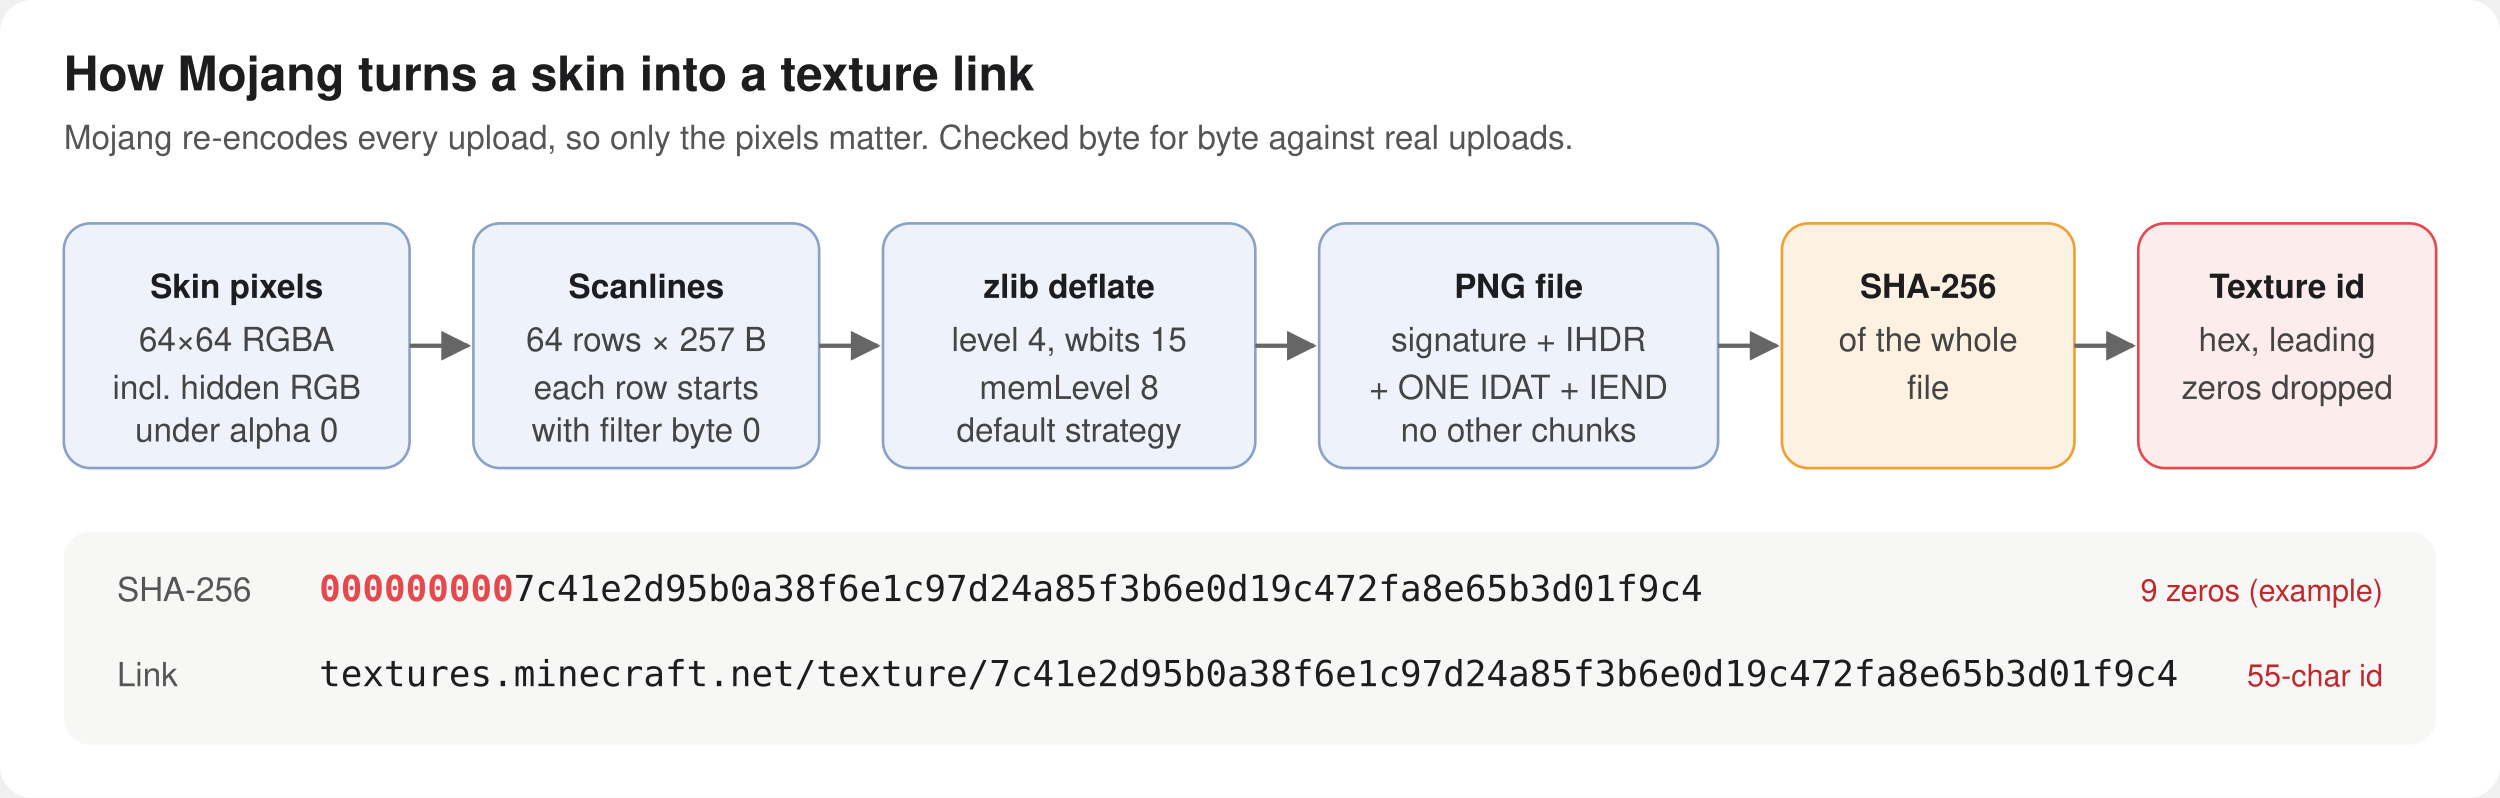
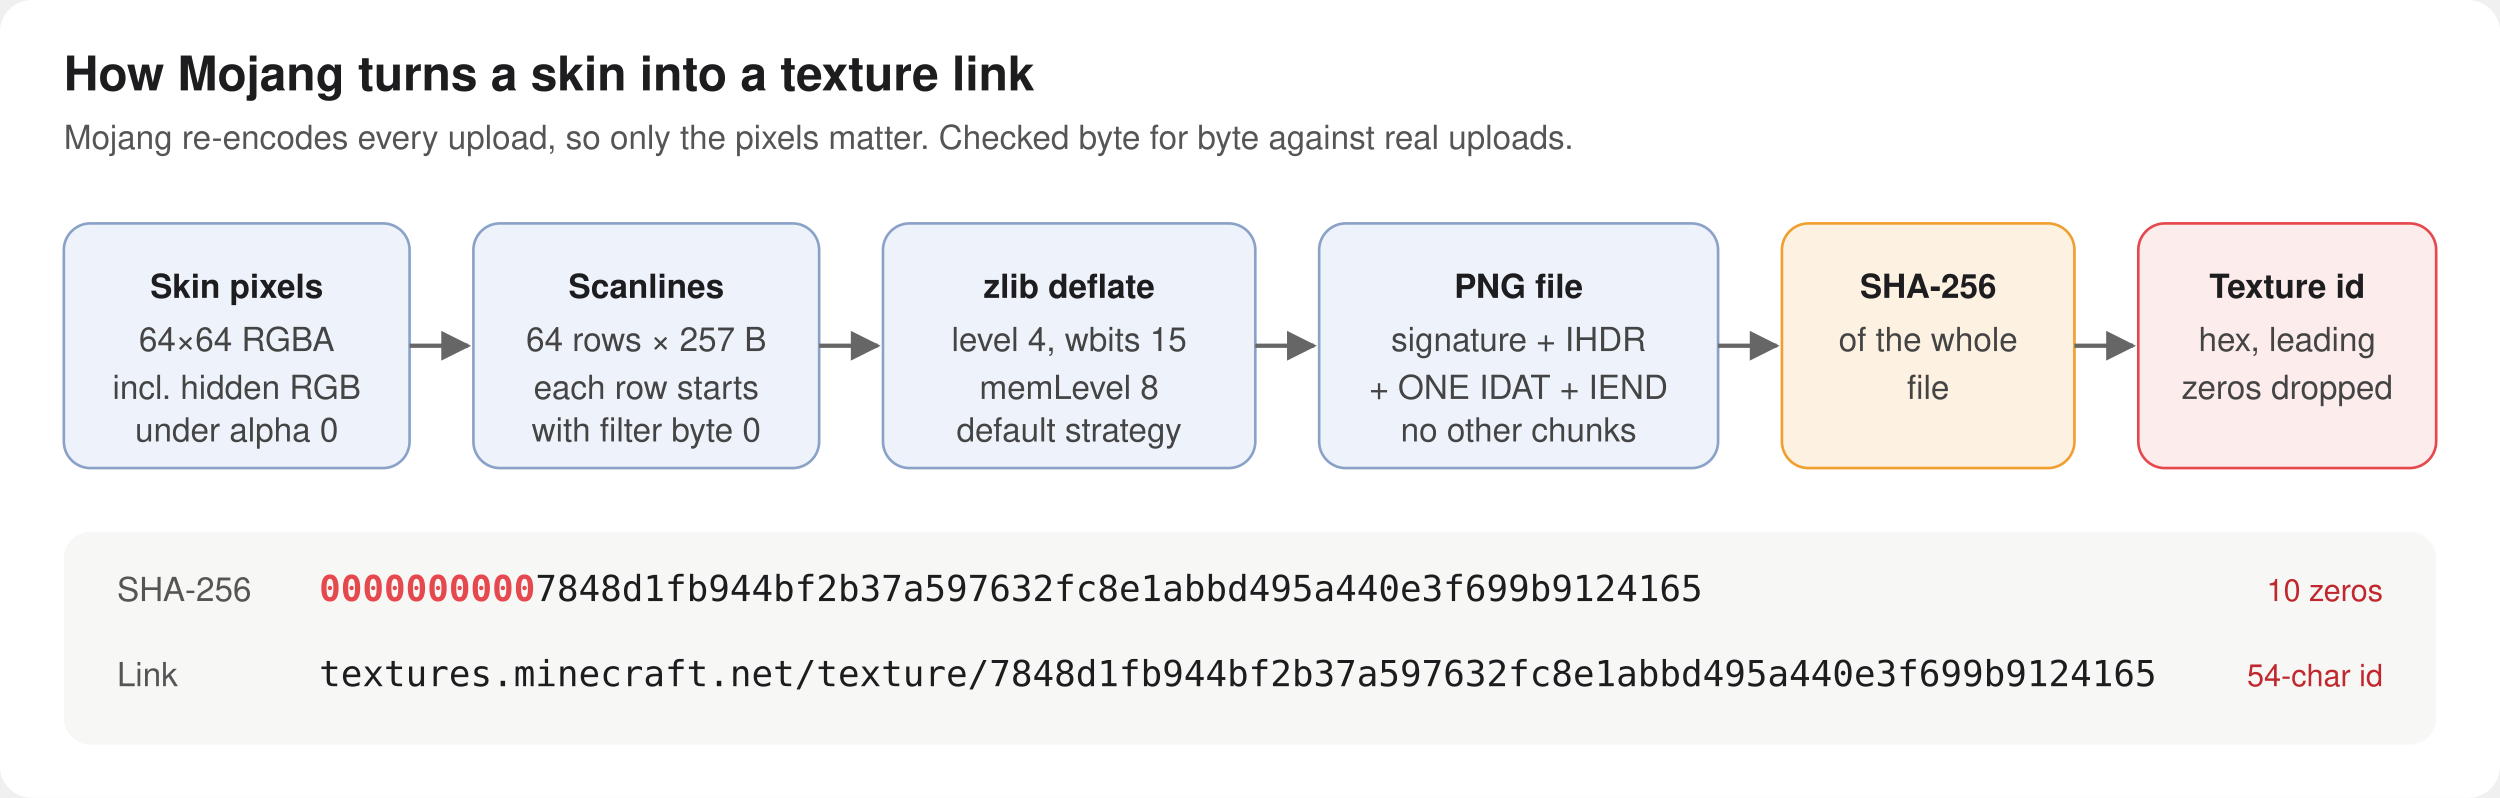
<svg xmlns="http://www.w3.org/2000/svg" viewBox="0 0 940 300" width="940" height="300" font-family="Segoe UI, Helvetica, Arial, sans-serif">
  <defs>
    <marker id="ar" viewBox="0 0 10 10" refX="9" refY="5" markerWidth="7" markerHeight="7" orient="auto">
      <path d="M0,0 L10,5 L0,10 z" fill="#666" />
    </marker>
  </defs>
  <rect width="940" height="300" rx="12" fill="#ffffff" />
  <text x="24" y="34" font-size="18" font-weight="600" fill="#1d1d1f">How Mojang turns a skin into a texture link</text>
  <text x="24" y="56" font-size="12.5" fill="#555">Mojang re-encodes every upload, so only the pixels matter. Checked byte for byte against real uploads.</text>
  <g font-size="12.5" text-anchor="middle">
    <rect x="24" y="84" width="130" height="92" rx="10" fill="#eef3fb" stroke="#8aa2c8" />
    <text x="89" y="112" font-weight="600" fill="#1d1d1f">Skin pixels</text>
    <text x="89" y="132" fill="#444">64×64 RGBA</text>
    <text x="89" y="150" fill="#444">incl. hidden RGB</text>
    <text x="89" y="166" fill="#444">under alpha 0</text>
    <rect x="178" y="84" width="130" height="92" rx="10" fill="#eef3fb" stroke="#8aa2c8" />
    <text x="243" y="112" font-weight="600" fill="#1d1d1f">Scanlines</text>
    <text x="243" y="132" fill="#444">64 rows × 257 B</text>
    <text x="243" y="150" fill="#444">each row starts</text>
    <text x="243" y="166" fill="#444">with filter byte 0</text>
    <rect x="332" y="84" width="140" height="92" rx="10" fill="#eef3fb" stroke="#8aa2c8" />
    <text x="402" y="112" font-weight="600" fill="#1d1d1f">zlib deflate</text>
    <text x="402" y="132" fill="#444">level 4, wbits 15</text>
    <text x="402" y="150" fill="#444">memLevel 8</text>
    <text x="402" y="166" fill="#444">default strategy</text>
    <rect x="496" y="84" width="150" height="92" rx="10" fill="#eef3fb" stroke="#8aa2c8" />
    <text x="571" y="112" font-weight="600" fill="#1d1d1f">PNG file</text>
    <text x="571" y="132" fill="#444">signature + IHDR</text>
    <text x="571" y="150" fill="#444">+ ONE IDAT + IEND</text>
    <text x="571" y="166" fill="#444">no other chunks</text>
    <rect x="670" y="84" width="110" height="92" rx="10" fill="#fdf1e2" stroke="#f0a030" />
    <text x="725" y="112" font-weight="600" fill="#1d1d1f">SHA-256</text>
    <text x="725" y="132" fill="#444">of the whole</text>
    <text x="725" y="150" fill="#444">file</text>
    <rect x="804" y="84" width="112" height="92" rx="10" fill="#fdecec" stroke="#e5484d" />
    <text x="860" y="112" font-weight="600" fill="#1d1d1f">Texture id</text>
    <text x="860" y="132" fill="#444">hex, leading</text>
    <text x="860" y="150" fill="#444">zeros dropped</text>
  </g>
  <g stroke="#666" stroke-width="1.6" marker-end="url(#ar)">
    <line x1="154" y1="130" x2="176" y2="130" />
    <line x1="308" y1="130" x2="330" y2="130" />
    <line x1="472" y1="130" x2="494" y2="130" />
    <line x1="646" y1="130" x2="668" y2="130" />
    <line x1="780" y1="130" x2="802" y2="130" />
  </g>
  <rect x="24" y="200" width="892" height="80" rx="10" fill="#f7f7f5" />
  <text x="44" y="226" font-size="12.5" fill="#555">SHA-256</text>
  <text x="120" y="226" font-size="13.5" font-family="Consolas, Menlo, monospace" fill="#1d1d1f">
-     <tspan fill="#e5484d" font-weight="700">000000000</tspan>7c41e2d95b0a38f6e1c97d24a85f3b6e0d19c472fa8e65b3d01f9c4</text>
+     <tspan fill="#e5484d" font-weight="700">0000000000</tspan>7848d1fb944bf2b37a597632fc8e1abbd495a440e3f699b9124165</text>
  <text x="44" y="258" font-size="12.5" fill="#555">Link</text>
-   <text x="120" y="258" font-size="13.5" font-family="Consolas, Menlo, monospace" fill="#1d1d1f">textures.minecraft.net/texture/7c41e2d95b0a38f6e1c97d24a85f3b6e0d19c472fa8e65b3d01f9c4</text>
-   <text x="896" y="226" font-size="11.5" text-anchor="end" fill="#c0282d">9 zeros (example)</text>
-   <text x="896" y="258" font-size="11.5" text-anchor="end" fill="#c0282d">55-char id</text>
+   <text x="120" y="258" font-size="13.5" font-family="Consolas, Menlo, monospace" fill="#1d1d1f">textures.minecraft.net/texture/7848d1fb944bf2b37a597632fc8e1abbd495a440e3f699b9124165</text>
+   <text x="896" y="226" font-size="11.5" text-anchor="end" fill="#c0282d">10 zeros</text>
+   <text x="896" y="258" font-size="11.5" text-anchor="end" fill="#c0282d">54-char id</text>
</svg>
